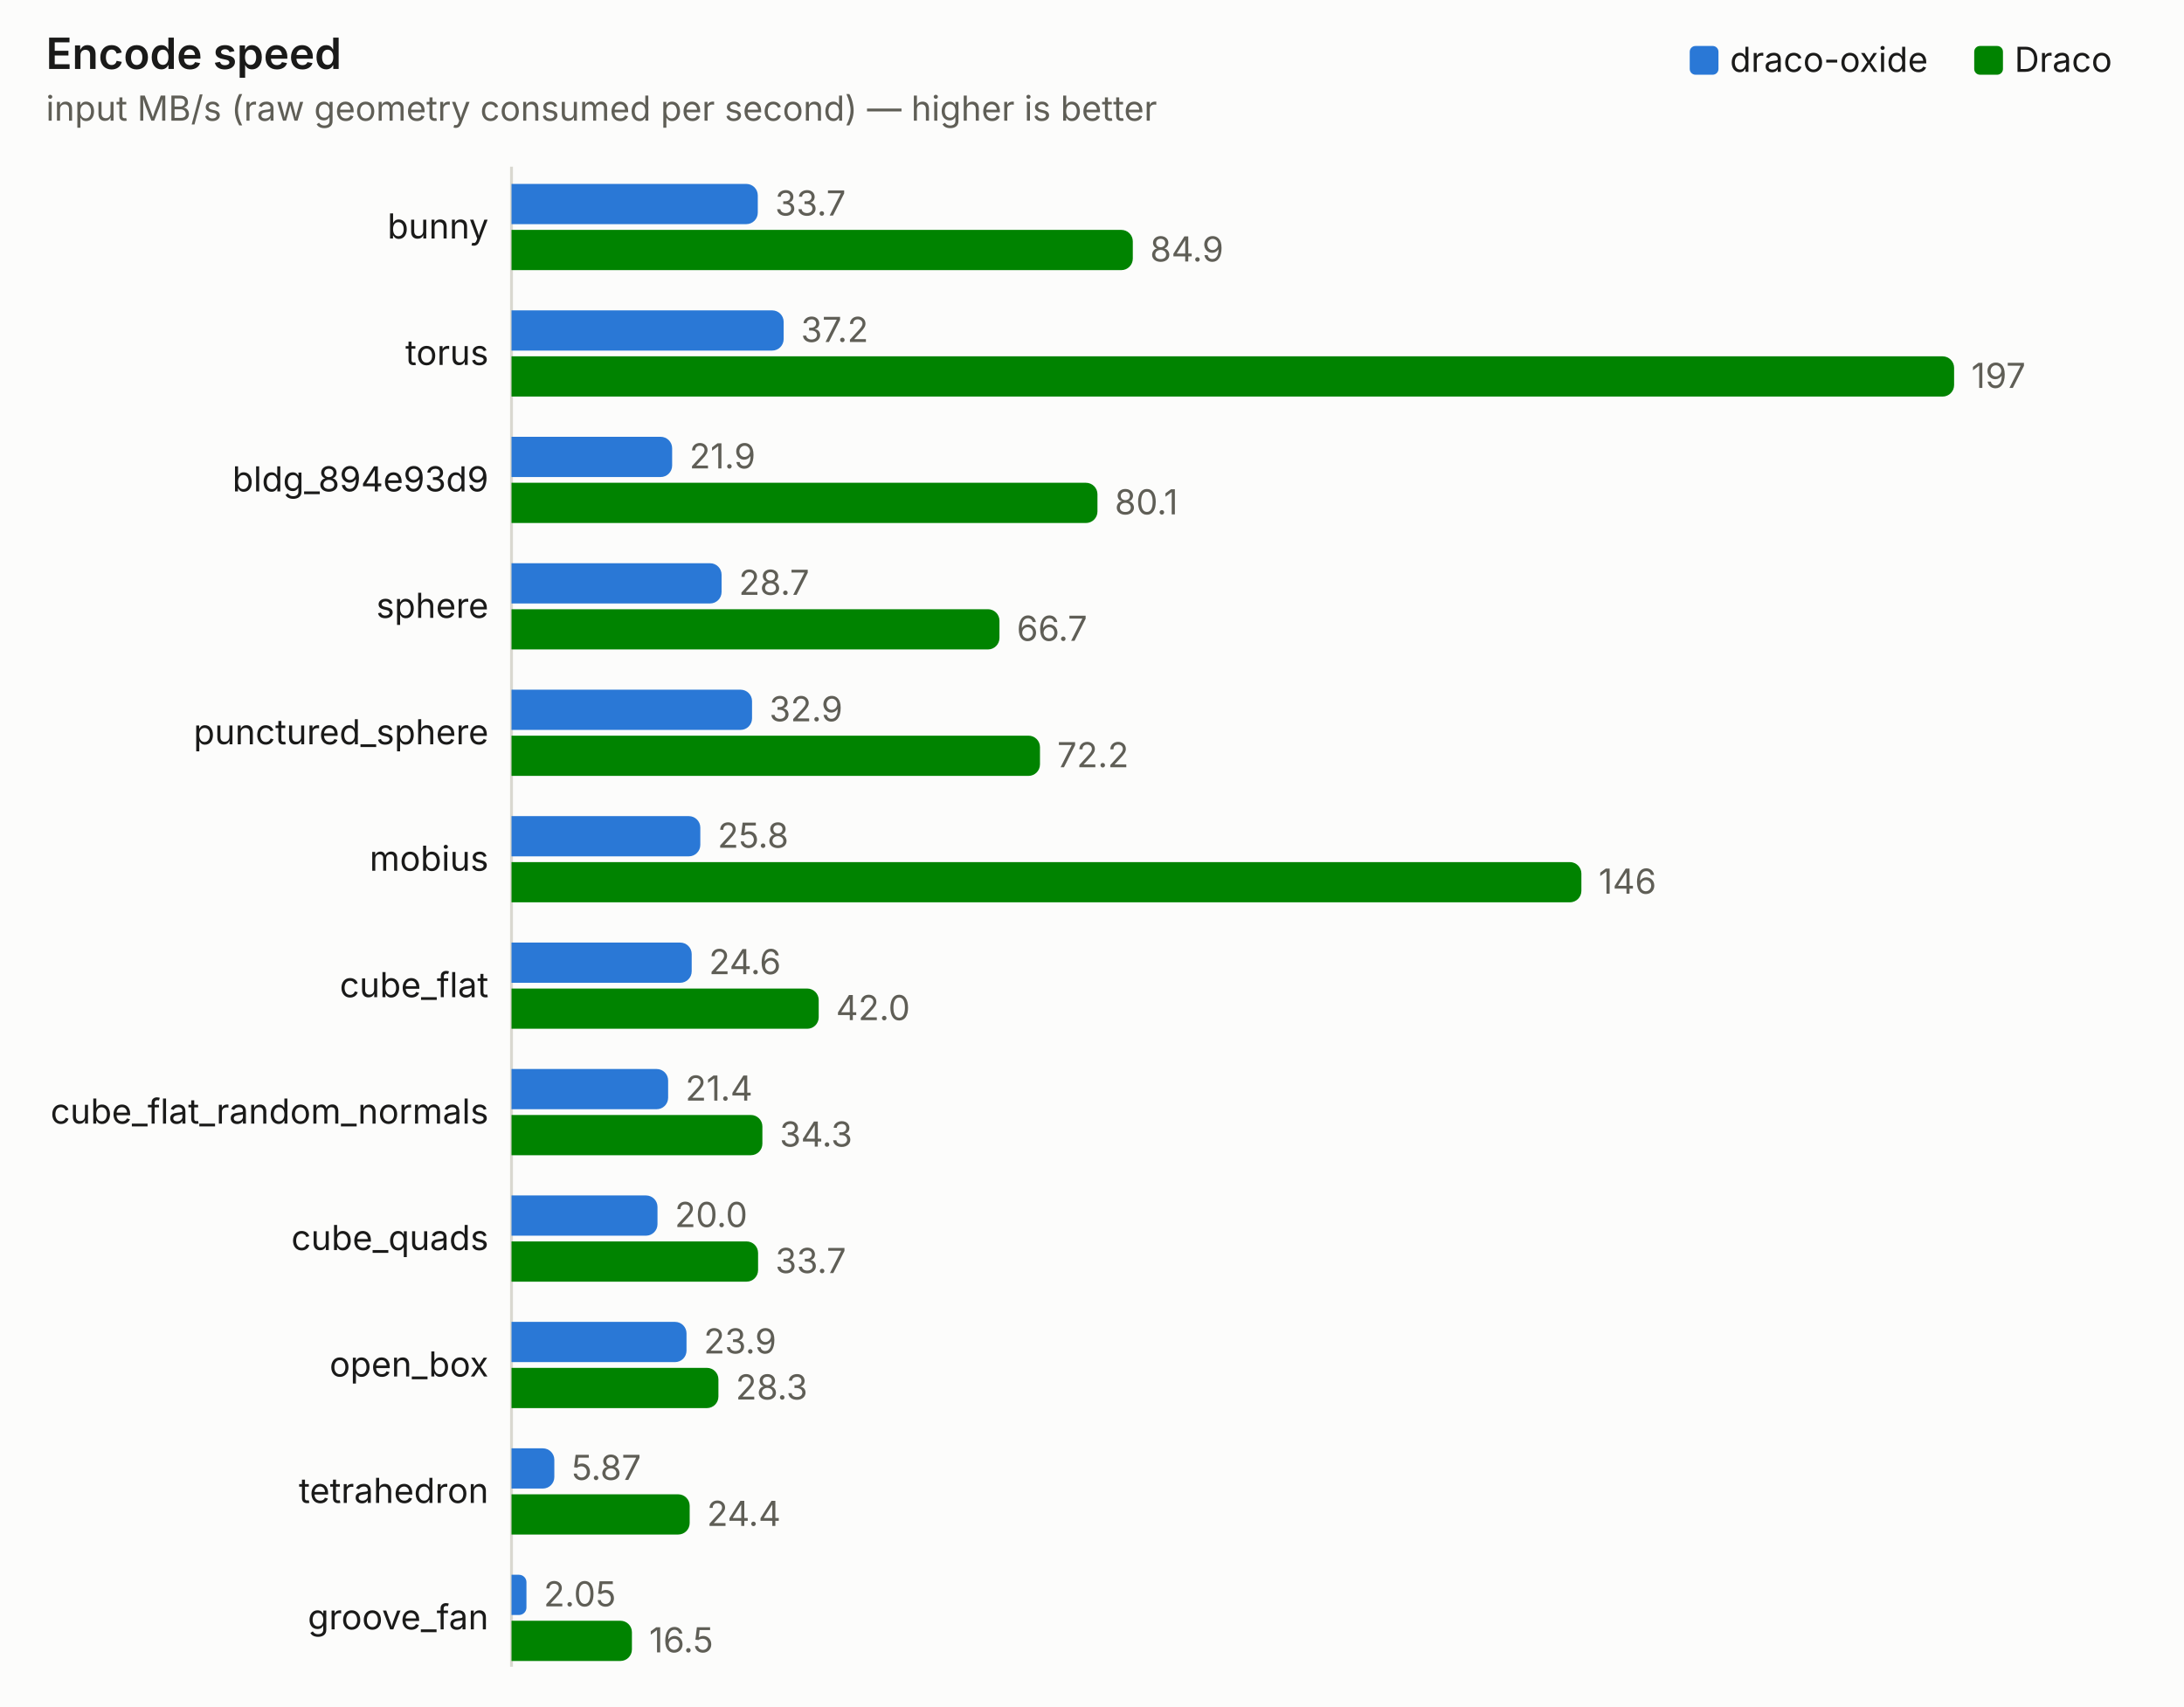
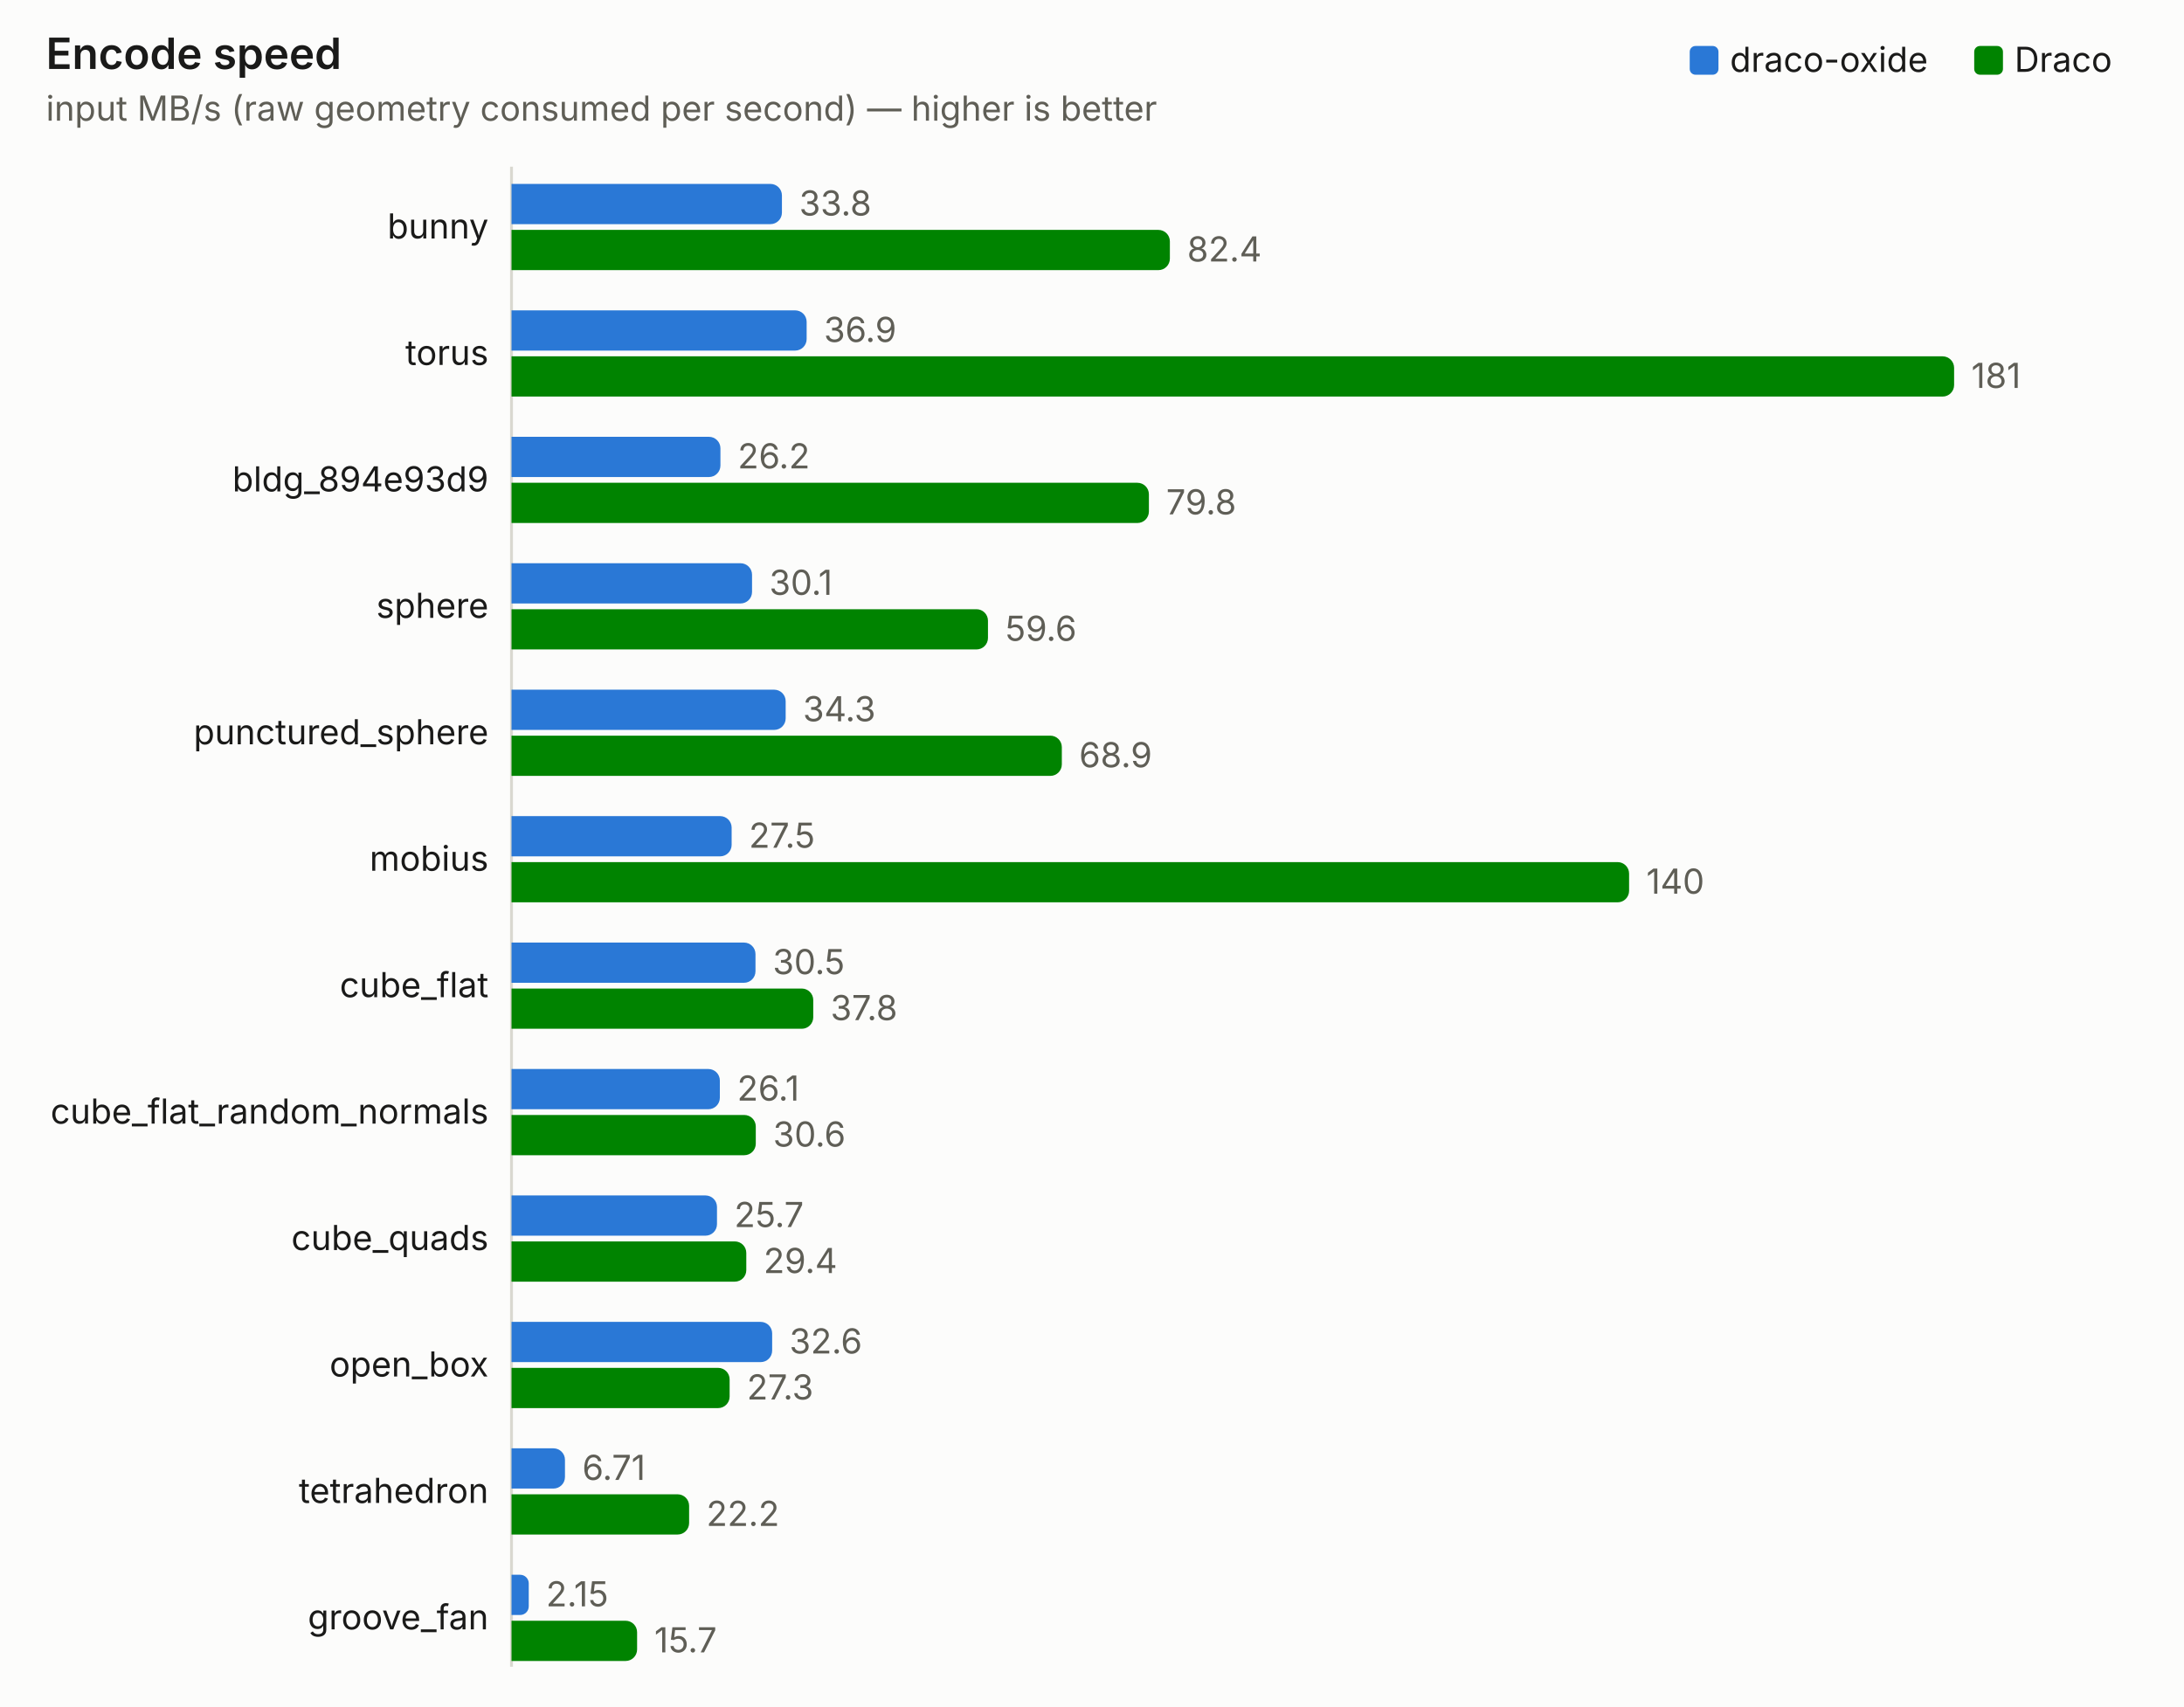
<svg xmlns="http://www.w3.org/2000/svg" width="760" height="594" viewBox="0 0 760 594" font-family="system-ui, -apple-system, 'Segoe UI', sans-serif" font-size="12">
  <rect width="760" height="594" fill="#fcfcfb" />
  <text x="16" y="24" font-size="15" font-weight="600" fill="#1a1a19">Encode speed</text>
  <text x="16" y="42" fill="#5f5e56">input MB/s (raw geometry consumed per second) — higher is better</text>
  <rect x="588.0" y="16" width="10" height="10" rx="2" fill="#2a78d6" />
  <text x="602.0" y="25" fill="#1a1a19">draco-oxide</text>
  <rect x="687.0" y="16" width="10" height="10" rx="2" fill="#008300" />
  <text x="701.0" y="25" fill="#1a1a19">Draco</text>
  <line x1="178" y1="58.0" x2="178" y2="580.0" stroke="#d9d8d0" stroke-width="1" />
  <text x="170.0" y="83.0" text-anchor="end" fill="#1a1a19">bunny</text>
-   <path d="M178.0 64.0 h81.7 a4.0 4.0 0 0 1 4.0 4.0 v6.0 a4.0 4.0 0 0 1 -4.0 4.0 h-81.7 Z" fill="#2a78d6" />
-   <text x="269.7" y="75.0" fill="#5f5e56">33.7</text>
-   <path d="M178.0 80.0 h212.2 a4.0 4.0 0 0 1 4.0 4.0 v6.0 a4.0 4.0 0 0 1 -4.0 4.0 h-212.2 Z" fill="#008300" />
-   <text x="400.2" y="91.0" fill="#5f5e56">84.9</text>
+   <path d="M178.0 64.0 h90.1 a4.0 4.0 0 0 1 4.0 4.0 v6.0 a4.0 4.0 0 0 1 -4.0 4.0 h-90.1 Z" fill="#2a78d6" />
+   <text x="278.1" y="75.0" fill="#5f5e56">33.8</text>
+   <path d="M178.0 80.0 h225.1 a4.0 4.0 0 0 1 4.0 4.0 v6.0 a4.0 4.0 0 0 1 -4.0 4.0 h-225.1 Z" fill="#008300" />
+   <text x="413.1" y="91.0" fill="#5f5e56">82.4</text>
  <text x="170.0" y="127.0" text-anchor="end" fill="#1a1a19">torus</text>
-   <path d="M178.0 108.0 h90.7 a4.0 4.0 0 0 1 4.0 4.0 v6.0 a4.0 4.0 0 0 1 -4.0 4.0 h-90.7 Z" fill="#2a78d6" />
-   <text x="278.7" y="119.0" fill="#5f5e56">37.2</text>
+   <path d="M178.0 108.0 h98.7 a4.0 4.0 0 0 1 4.0 4.0 v6.0 a4.0 4.0 0 0 1 -4.0 4.0 h-98.7 Z" fill="#2a78d6" />
+   <text x="286.7" y="119.0" fill="#5f5e56">36.9</text>
  <path d="M178.0 124.0 h498.0 a4.0 4.0 0 0 1 4.0 4.0 v6.0 a4.0 4.0 0 0 1 -4.0 4.0 h-498.0 Z" fill="#008300" />
-   <text x="686.0" y="135.0" fill="#5f5e56">197</text>
+   <text x="686.0" y="135.0" fill="#5f5e56">181</text>
  <text x="170.0" y="171.0" text-anchor="end" fill="#1a1a19">bldg_894e93d9</text>
-   <path d="M178.0 152.0 h51.9 a4.0 4.0 0 0 1 4.0 4.0 v6.0 a4.0 4.0 0 0 1 -4.0 4.0 h-51.9 Z" fill="#2a78d6" />
-   <text x="239.9" y="163.0" fill="#5f5e56">21.9</text>
-   <path d="M178.0 168.0 h199.9 a4.0 4.0 0 0 1 4.0 4.0 v6.0 a4.0 4.0 0 0 1 -4.0 4.0 h-199.9 Z" fill="#008300" />
-   <text x="387.9" y="179.0" fill="#5f5e56">80.1</text>
+   <path d="M178.0 152.0 h68.7 a4.0 4.0 0 0 1 4.0 4.0 v6.0 a4.0 4.0 0 0 1 -4.0 4.0 h-68.7 Z" fill="#2a78d6" />
+   <text x="256.7" y="163.0" fill="#5f5e56">26.2</text>
+   <path d="M178.0 168.0 h217.8 a4.0 4.0 0 0 1 4.0 4.0 v6.0 a4.0 4.0 0 0 1 -4.0 4.0 h-217.8 Z" fill="#008300" />
+   <text x="405.8" y="179.0" fill="#5f5e56">79.8</text>
  <text x="170.0" y="215.0" text-anchor="end" fill="#1a1a19">sphere</text>
-   <path d="M178.0 196.0 h69.1 a4.0 4.0 0 0 1 4.0 4.0 v6.0 a4.0 4.0 0 0 1 -4.0 4.0 h-69.1 Z" fill="#2a78d6" />
-   <text x="257.1" y="207.0" fill="#5f5e56">28.7</text>
-   <path d="M178.0 212.0 h165.8 a4.0 4.0 0 0 1 4.0 4.0 v6.0 a4.0 4.0 0 0 1 -4.0 4.0 h-165.8 Z" fill="#008300" />
-   <text x="353.8" y="223.0" fill="#5f5e56">66.7</text>
+   <path d="M178.0 196.0 h79.7 a4.0 4.0 0 0 1 4.0 4.0 v6.0 a4.0 4.0 0 0 1 -4.0 4.0 h-79.7 Z" fill="#2a78d6" />
+   <text x="267.7" y="207.0" fill="#5f5e56">30.1</text>
+   <path d="M178.0 212.0 h161.8 a4.0 4.0 0 0 1 4.0 4.0 v6.0 a4.0 4.0 0 0 1 -4.0 4.0 h-161.8 Z" fill="#008300" />
+   <text x="349.8" y="223.0" fill="#5f5e56">59.6</text>
  <text x="170.0" y="259.0" text-anchor="end" fill="#1a1a19">punctured_sphere</text>
-   <path d="M178.0 240.0 h79.7 a4.0 4.0 0 0 1 4.0 4.0 v6.0 a4.0 4.0 0 0 1 -4.0 4.0 h-79.7 Z" fill="#2a78d6" />
-   <text x="267.7" y="251.0" fill="#5f5e56">32.9</text>
-   <path d="M178.0 256.0 h179.9 a4.0 4.0 0 0 1 4.0 4.0 v6.0 a4.0 4.0 0 0 1 -4.0 4.0 h-179.9 Z" fill="#008300" />
-   <text x="367.9" y="267.0" fill="#5f5e56">72.2</text>
+   <path d="M178.0 240.0 h91.4 a4.0 4.0 0 0 1 4.0 4.0 v6.0 a4.0 4.0 0 0 1 -4.0 4.0 h-91.4 Z" fill="#2a78d6" />
+   <text x="279.4" y="251.0" fill="#5f5e56">34.3</text>
+   <path d="M178.0 256.0 h187.5 a4.0 4.0 0 0 1 4.0 4.0 v6.0 a4.0 4.0 0 0 1 -4.0 4.0 h-187.5 Z" fill="#008300" />
+   <text x="375.5" y="267.0" fill="#5f5e56">68.9</text>
  <text x="170.0" y="303.0" text-anchor="end" fill="#1a1a19">mobius</text>
-   <path d="M178.0 284.0 h61.7 a4.0 4.0 0 0 1 4.0 4.0 v6.0 a4.0 4.0 0 0 1 -4.0 4.0 h-61.7 Z" fill="#2a78d6" />
-   <text x="249.7" y="295.0" fill="#5f5e56">25.8</text>
-   <path d="M178.0 300.0 h368.3 a4.0 4.0 0 0 1 4.0 4.0 v6.0 a4.0 4.0 0 0 1 -4.0 4.0 h-368.3 Z" fill="#008300" />
-   <text x="556.3" y="311.0" fill="#5f5e56">146</text>
+   <path d="M178.0 284.0 h72.6 a4.0 4.0 0 0 1 4.0 4.0 v6.0 a4.0 4.0 0 0 1 -4.0 4.0 h-72.6 Z" fill="#2a78d6" />
+   <text x="260.6" y="295.0" fill="#5f5e56">27.5</text>
+   <path d="M178.0 300.0 h384.9 a4.0 4.0 0 0 1 4.0 4.0 v6.0 a4.0 4.0 0 0 1 -4.0 4.0 h-384.9 Z" fill="#008300" />
+   <text x="572.9" y="311.0" fill="#5f5e56">140</text>
  <text x="170.0" y="347.0" text-anchor="end" fill="#1a1a19">cube_flat</text>
-   <path d="M178.0 328.0 h58.7 a4.0 4.0 0 0 1 4.0 4.0 v6.0 a4.0 4.0 0 0 1 -4.0 4.0 h-58.7 Z" fill="#2a78d6" />
-   <text x="246.7" y="339.0" fill="#5f5e56">24.6</text>
-   <path d="M178.0 344.0 h102.9 a4.0 4.0 0 0 1 4.0 4.0 v6.0 a4.0 4.0 0 0 1 -4.0 4.0 h-102.9 Z" fill="#008300" />
-   <text x="290.9" y="355.0" fill="#5f5e56">42.0</text>
+   <path d="M178.0 328.0 h80.9 a4.0 4.0 0 0 1 4.0 4.0 v6.0 a4.0 4.0 0 0 1 -4.0 4.0 h-80.9 Z" fill="#2a78d6" />
+   <text x="268.9" y="339.0" fill="#5f5e56">30.5</text>
+   <path d="M178.0 344.0 h101.0 a4.0 4.0 0 0 1 4.0 4.0 v6.0 a4.0 4.0 0 0 1 -4.0 4.0 h-101.0 Z" fill="#008300" />
+   <text x="289.0" y="355.0" fill="#5f5e56">37.8</text>
  <text x="170.0" y="391.0" text-anchor="end" fill="#1a1a19">cube_flat_random_normals</text>
-   <path d="M178.0 372.0 h50.5 a4.0 4.0 0 0 1 4.0 4.0 v6.0 a4.0 4.0 0 0 1 -4.0 4.0 h-50.5 Z" fill="#2a78d6" />
-   <text x="238.5" y="383.0" fill="#5f5e56">21.4</text>
-   <path d="M178.0 388.0 h83.3 a4.0 4.0 0 0 1 4.0 4.0 v6.0 a4.0 4.0 0 0 1 -4.0 4.0 h-83.3 Z" fill="#008300" />
-   <text x="271.3" y="399.0" fill="#5f5e56">34.3</text>
+   <path d="M178.0 372.0 h68.5 a4.0 4.0 0 0 1 4.0 4.0 v6.0 a4.0 4.0 0 0 1 -4.0 4.0 h-68.5 Z" fill="#2a78d6" />
+   <text x="256.5" y="383.0" fill="#5f5e56">26.1</text>
+   <path d="M178.0 388.0 h81.0 a4.0 4.0 0 0 1 4.0 4.0 v6.0 a4.0 4.0 0 0 1 -4.0 4.0 h-81.0 Z" fill="#008300" />
+   <text x="269.0" y="399.0" fill="#5f5e56">30.6</text>
  <text x="170.0" y="435.0" text-anchor="end" fill="#1a1a19">cube_quads</text>
-   <path d="M178.0 416.0 h46.8 a4.0 4.0 0 0 1 4.0 4.0 v6.0 a4.0 4.0 0 0 1 -4.0 4.0 h-46.8 Z" fill="#2a78d6" />
-   <text x="234.8" y="427.0" fill="#5f5e56">20.0</text>
-   <path d="M178.0 432.0 h81.8 a4.0 4.0 0 0 1 4.0 4.0 v6.0 a4.0 4.0 0 0 1 -4.0 4.0 h-81.8 Z" fill="#008300" />
-   <text x="269.8" y="443.0" fill="#5f5e56">33.7</text>
+   <path d="M178.0 416.0 h67.5 a4.0 4.0 0 0 1 4.0 4.0 v6.0 a4.0 4.0 0 0 1 -4.0 4.0 h-67.5 Z" fill="#2a78d6" />
+   <text x="255.5" y="427.0" fill="#5f5e56">25.7</text>
+   <path d="M178.0 432.0 h77.7 a4.0 4.0 0 0 1 4.0 4.0 v6.0 a4.0 4.0 0 0 1 -4.0 4.0 h-77.7 Z" fill="#008300" />
+   <text x="265.7" y="443.0" fill="#5f5e56">29.4</text>
  <text x="170.0" y="479.0" text-anchor="end" fill="#1a1a19">open_box</text>
-   <path d="M178.0 460.0 h56.9 a4.0 4.0 0 0 1 4.0 4.0 v6.0 a4.0 4.0 0 0 1 -4.0 4.0 h-56.9 Z" fill="#2a78d6" />
-   <text x="244.9" y="471.0" fill="#5f5e56">23.9</text>
-   <path d="M178.0 476.0 h68.0 a4.0 4.0 0 0 1 4.0 4.0 v6.0 a4.0 4.0 0 0 1 -4.0 4.0 h-68.0 Z" fill="#008300" />
-   <text x="256.0" y="487.0" fill="#5f5e56">28.3</text>
+   <path d="M178.0 460.0 h86.7 a4.0 4.0 0 0 1 4.0 4.0 v6.0 a4.0 4.0 0 0 1 -4.0 4.0 h-86.7 Z" fill="#2a78d6" />
+   <text x="274.7" y="471.0" fill="#5f5e56">32.6</text>
+   <path d="M178.0 476.0 h71.9 a4.0 4.0 0 0 1 4.0 4.0 v6.0 a4.0 4.0 0 0 1 -4.0 4.0 h-71.9 Z" fill="#008300" />
+   <text x="259.9" y="487.0" fill="#5f5e56">27.3</text>
  <text x="170.0" y="523.0" text-anchor="end" fill="#1a1a19">tetrahedron</text>
-   <path d="M178.0 504.0 h10.9 a4.0 4.0 0 0 1 4.0 4.0 v6.0 a4.0 4.0 0 0 1 -4.0 4.0 h-10.9 Z" fill="#2a78d6" />
-   <text x="198.9" y="515.0" fill="#5f5e56">5.87</text>
-   <path d="M178.0 520.0 h58.0 a4.0 4.0 0 0 1 4.0 4.0 v6.0 a4.0 4.0 0 0 1 -4.0 4.0 h-58.0 Z" fill="#008300" />
-   <text x="246.0" y="531.0" fill="#5f5e56">24.4</text>
+   <path d="M178.0 504.0 h14.6 a4.0 4.0 0 0 1 4.0 4.0 v6.0 a4.0 4.0 0 0 1 -4.0 4.0 h-14.6 Z" fill="#2a78d6" />
+   <text x="202.6" y="515.0" fill="#5f5e56">6.71</text>
+   <path d="M178.0 520.0 h57.8 a4.0 4.0 0 0 1 4.0 4.0 v6.0 a4.0 4.0 0 0 1 -4.0 4.0 h-57.8 Z" fill="#008300" />
+   <text x="245.8" y="531.0" fill="#5f5e56">22.2</text>
  <text x="170.0" y="567.0" text-anchor="end" fill="#1a1a19">groove_fan</text>
-   <path d="M178.0 548.0 h2.6 a2.6 2.6 0 0 1 2.6 2.6 v8.8 a2.6 2.6 0 0 1 -2.6 2.6 h-2.6 Z" fill="#2a78d6" />
-   <text x="189.2" y="559.0" fill="#5f5e56">2.05</text>
-   <path d="M178.0 564.0 h37.9 a4.0 4.0 0 0 1 4.0 4.0 v6.0 a4.0 4.0 0 0 1 -4.0 4.0 h-37.9 Z" fill="#008300" />
-   <text x="225.9" y="575.0" fill="#5f5e56">16.5</text>
+   <path d="M178.0 548.0 h3.0 a3.0 3.0 0 0 1 3.0 3.0 v8.0 a3.0 3.0 0 0 1 -3.0 3.0 h-3.0 Z" fill="#2a78d6" />
+   <text x="190.0" y="559.0" fill="#5f5e56">2.15</text>
+   <path d="M178.0 564.0 h39.7 a4.0 4.0 0 0 1 4.0 4.0 v6.0 a4.0 4.0 0 0 1 -4.0 4.0 h-39.7 Z" fill="#008300" />
+   <text x="227.7" y="575.0" fill="#5f5e56">15.7</text>
</svg>
